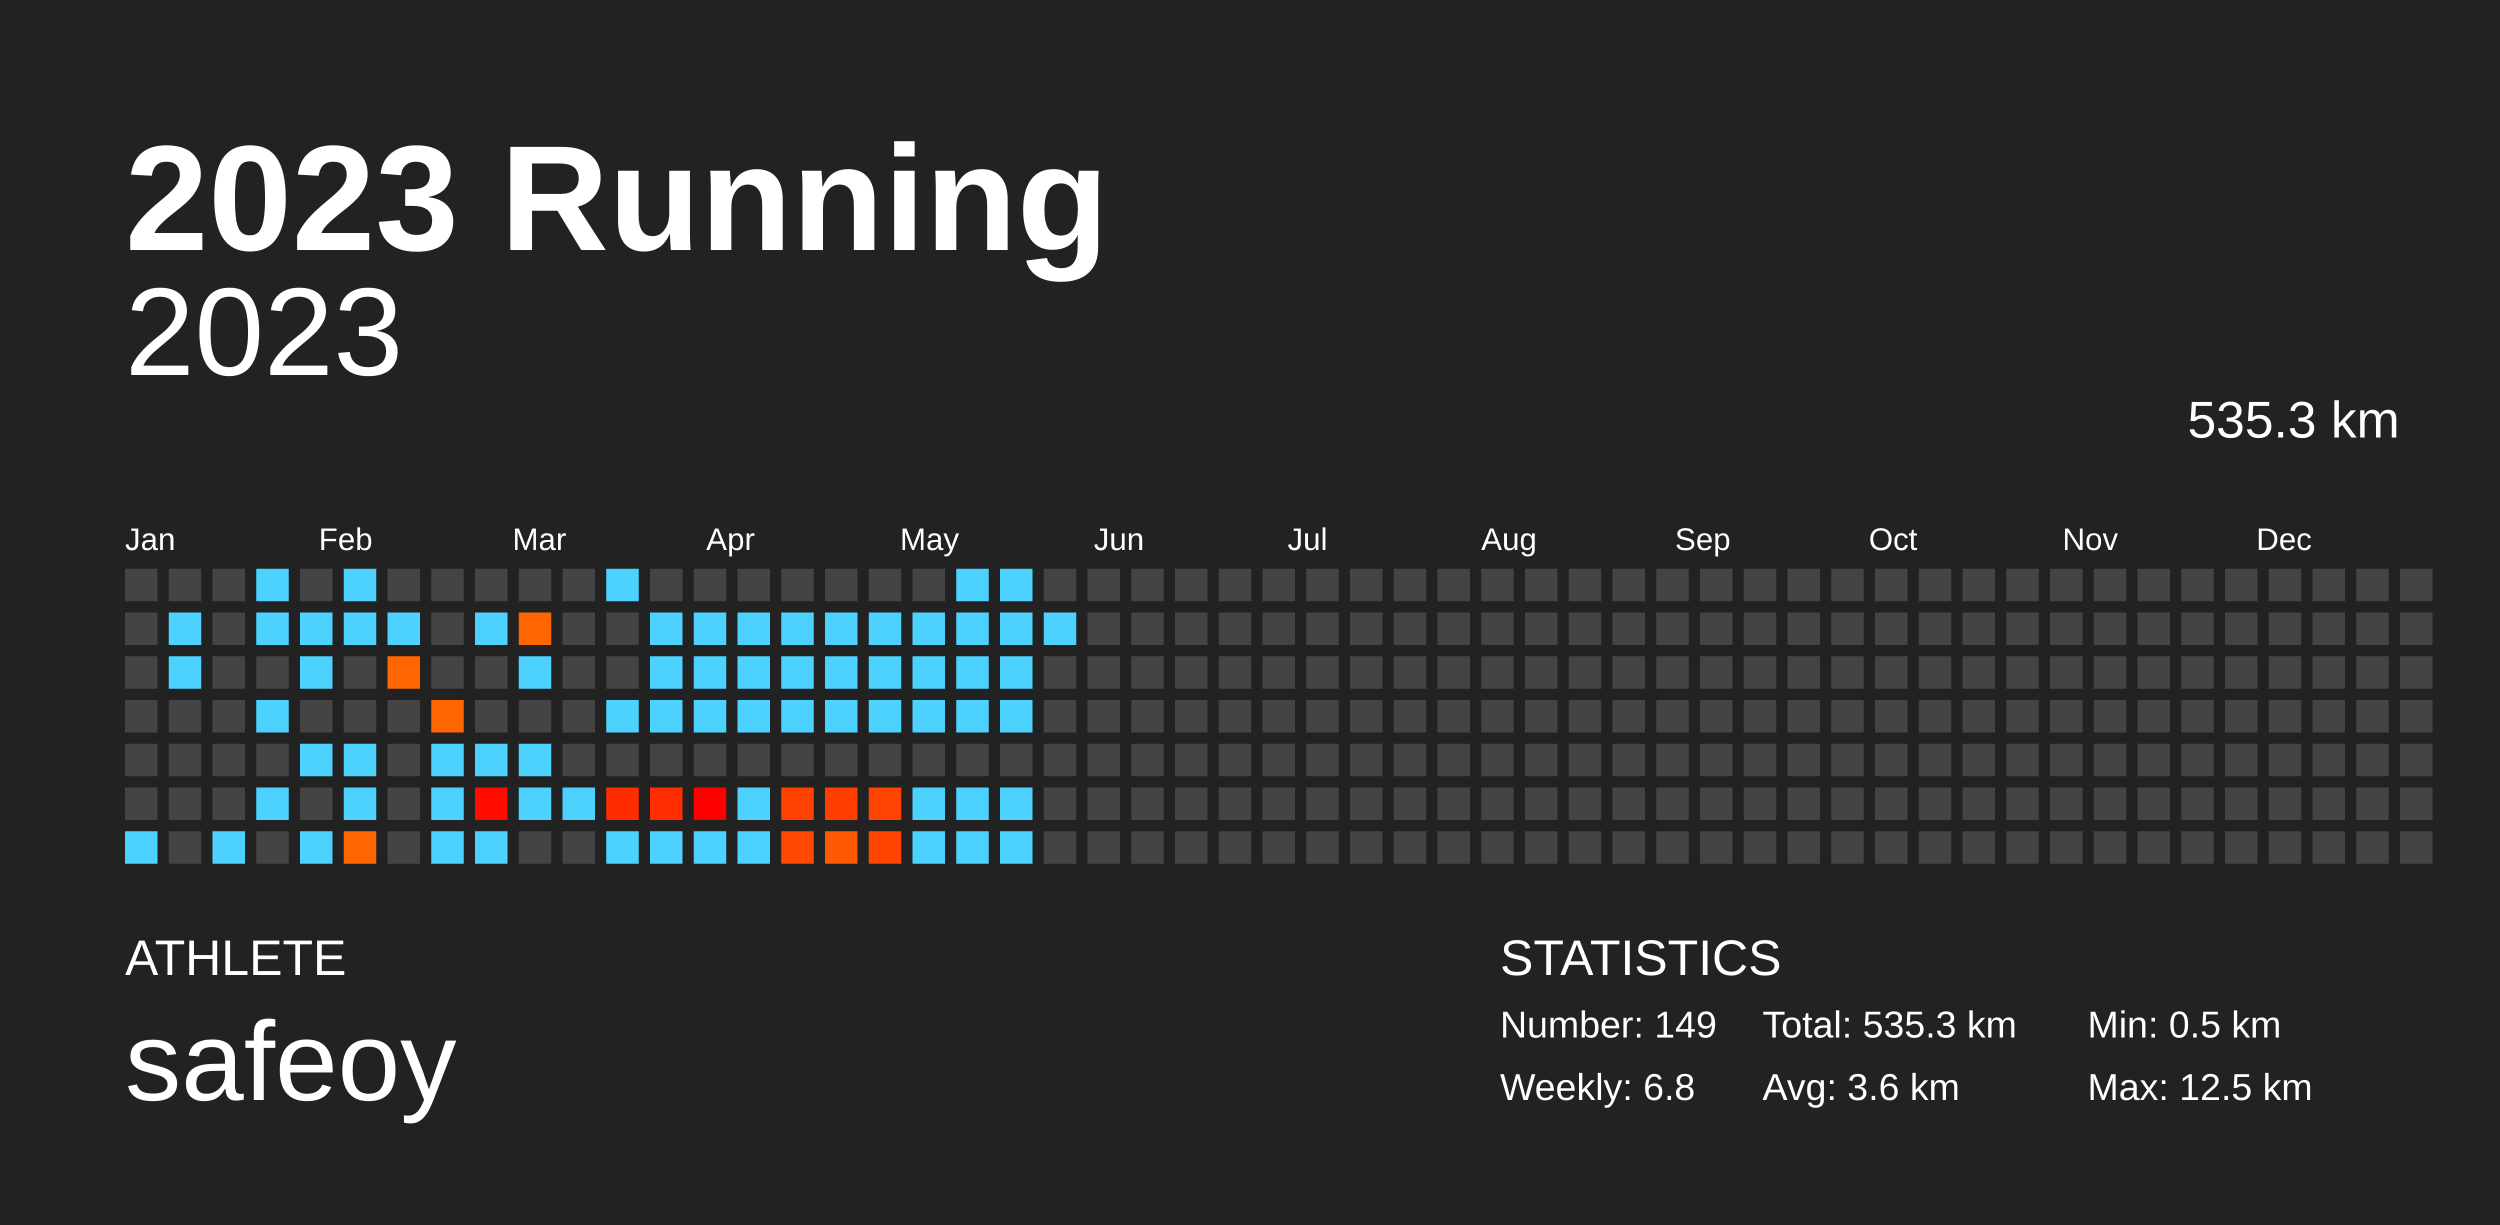
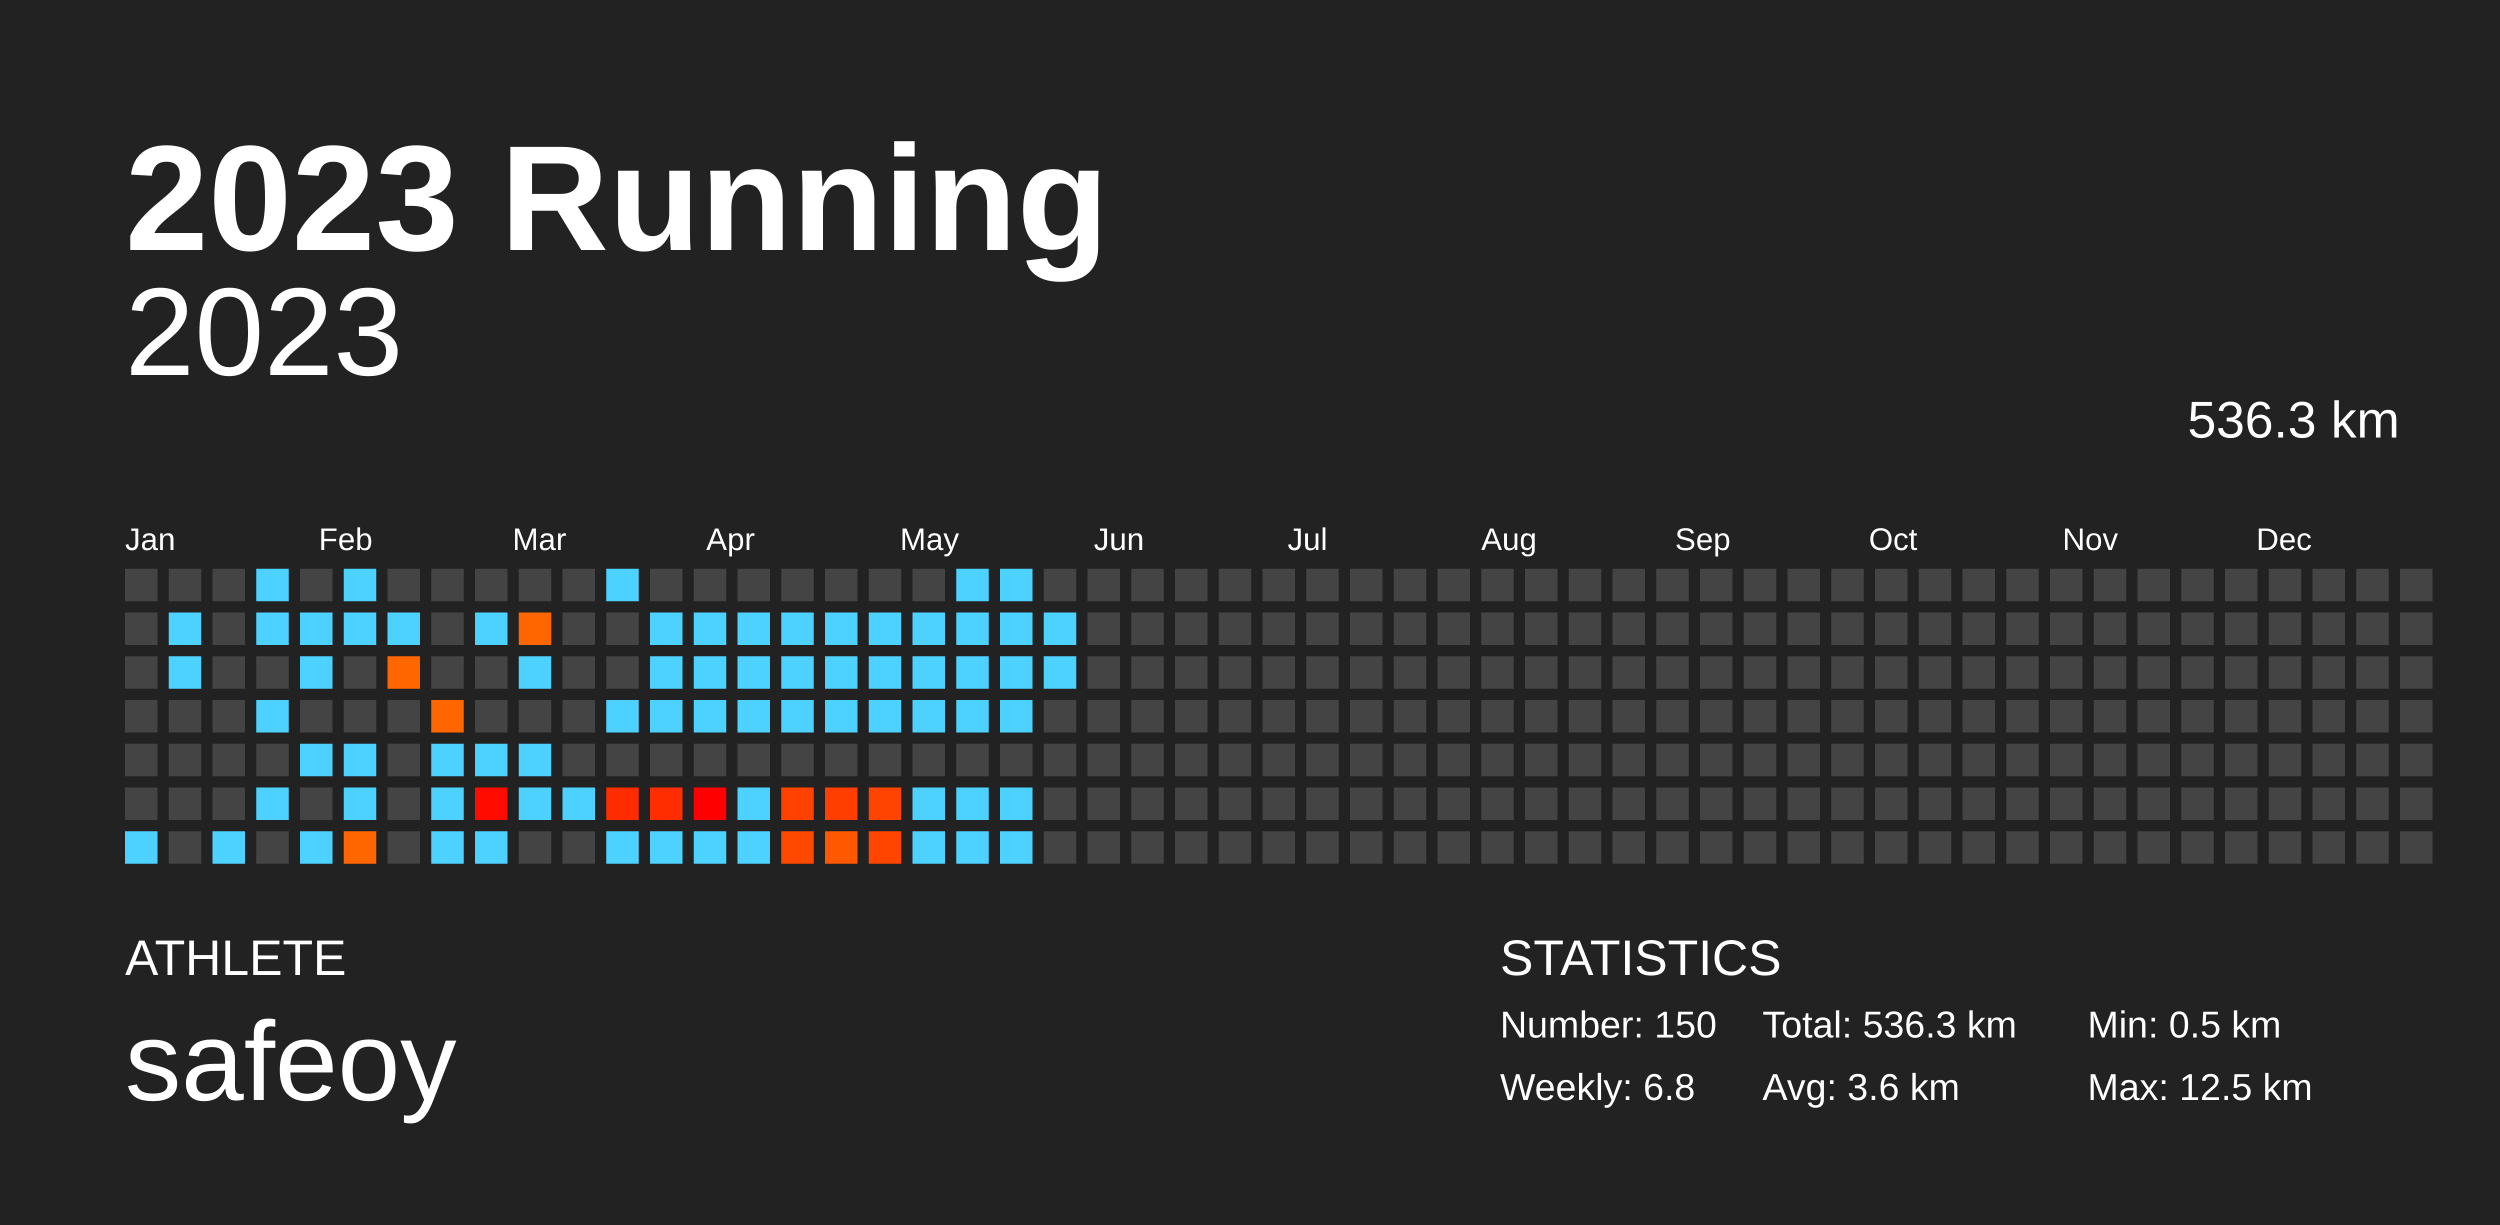
<svg xmlns="http://www.w3.org/2000/svg" baseProfile="full" height="98mm" version="1.1" viewBox="0,0,200,98" width="200mm">
  <defs />
  <rect fill="#222222" height="98" width="200" x="0" y="0" />
  <text fill="#FFFFFF" style="font-size:12px; font-family:Arial; font-weight:bold;" x="10" y="20">2023 Running</text>
  <text fill="#FFFFFF" style="font-size:4px; font-family:Arial" x="10" y="78">ATHLETE</text>
  <text fill="#FFFFFF" style="font-size:9px; font-family:Arial" x="10" y="88">safeoy</text>
  <text fill="#FFFFFF" style="font-size:4px; font-family:Arial" x="120" y="78">STATISTICS</text>
-   <text fill="#FFFFFF" style="font-size:3px; font-family:Arial" x="120" y="83">Number: 149</text>
+   <text fill="#FFFFFF" style="font-size:3px; font-family:Arial" x="120" y="83">Number: 150</text>
  <text fill="#FFFFFF" style="font-size:3px; font-family:Arial" x="120" y="88">Weekly: 6.8</text>
-   <text fill="#FFFFFF" style="font-size:3px; font-family:Arial" x="141" y="83">Total: 535.3 km</text>
+   <text fill="#FFFFFF" style="font-size:3px; font-family:Arial" x="141" y="83">Total: 536.3 km</text>
  <text fill="#FFFFFF" style="font-size:3px; font-family:Arial" x="141" y="88">Avg: 3.6 km</text>
  <text fill="#FFFFFF" style="font-size:3px; font-family:Arial" x="167" y="83">Min: 0.5 km</text>
  <text fill="#FFFFFF" style="font-size:3px; font-family:Arial" x="167" y="88">Max: 12.5 km</text>
  <text alignment-baseline="hanging" fill="#FFFFFF" style="font-size:10.0px; font-family:Arial;" x="10" y="30">2023</text>
-   <text alignment-baseline="hanging" fill="#FFFFFF" style="font-size:4.125px; font-family:Arial;" x="175" y="35">535.3 km</text>
+   <text alignment-baseline="hanging" fill="#FFFFFF" style="font-size:4.125px; font-family:Arial;" x="175" y="35">536.3 km</text>
  <text fill="#FFFFFF" style="font-size:2.5px; font-family:Arial" x="10.0" y="44">Jan</text>
  <text fill="#FFFFFF" style="font-size:2.5px; font-family:Arial" x="25.5" y="44">Feb</text>
  <text fill="#FFFFFF" style="font-size:2.5px; font-family:Arial" x="41.0" y="44">Mar</text>
  <text fill="#FFFFFF" style="font-size:2.5px; font-family:Arial" x="56.5" y="44">Apr</text>
  <text fill="#FFFFFF" style="font-size:2.5px; font-family:Arial" x="72.0" y="44">May</text>
  <text fill="#FFFFFF" style="font-size:2.5px; font-family:Arial" x="87.5" y="44">Jun</text>
  <text fill="#FFFFFF" style="font-size:2.5px; font-family:Arial" x="103.0" y="44">Jul</text>
  <text fill="#FFFFFF" style="font-size:2.5px; font-family:Arial" x="118.5" y="44">Aug</text>
  <text fill="#FFFFFF" style="font-size:2.5px; font-family:Arial" x="134.0" y="44">Sep</text>
  <text fill="#FFFFFF" style="font-size:2.5px; font-family:Arial" x="149.5" y="44">Oct</text>
  <text fill="#FFFFFF" style="font-size:2.5px; font-family:Arial" x="165.0" y="44">Nov</text>
  <text fill="#FFFFFF" style="font-size:2.5px; font-family:Arial" x="180.5" y="44">Dec</text>
  <rect fill="#444444" height="2.6" width="2.6" x="10.0" y="45.5" />
  <rect fill="#444444" height="2.6" width="2.6" x="10.0" y="49.0" />
  <rect fill="#444444" height="2.6" width="2.6" x="10.0" y="52.5" />
  <rect fill="#444444" height="2.6" width="2.6" x="10.0" y="56.0" />
  <rect fill="#444444" height="2.6" width="2.6" x="10.0" y="59.5" />
  <rect fill="#444444" height="2.6" width="2.6" x="10.0" y="63.0" />
  <rect fill="#4dd2ff" height="2.6" width="2.6" x="10.0" y="66.5" />
  <rect fill="#444444" height="2.6" width="2.6" x="13.5" y="45.5" />
  <rect fill="#4dd2ff" height="2.6" width="2.6" x="13.5" y="49.0" />
  <rect fill="#4dd2ff" height="2.6" width="2.6" x="13.5" y="52.5" />
  <rect fill="#444444" height="2.6" width="2.6" x="13.5" y="56.0" />
  <rect fill="#444444" height="2.6" width="2.6" x="13.5" y="59.5" />
  <rect fill="#444444" height="2.6" width="2.6" x="13.5" y="63.0" />
  <rect fill="#444444" height="2.6" width="2.6" x="13.5" y="66.5" />
  <rect fill="#444444" height="2.6" width="2.6" x="17.0" y="45.5" />
  <rect fill="#444444" height="2.6" width="2.6" x="17.0" y="49.0" />
  <rect fill="#444444" height="2.6" width="2.6" x="17.0" y="52.5" />
  <rect fill="#444444" height="2.6" width="2.6" x="17.0" y="56.0" />
  <rect fill="#444444" height="2.6" width="2.6" x="17.0" y="59.5" />
  <rect fill="#444444" height="2.6" width="2.6" x="17.0" y="63.0" />
  <rect fill="#4dd2ff" height="2.6" width="2.6" x="17.0" y="66.5" />
  <rect fill="#4dd2ff" height="2.6" width="2.6" x="20.5" y="45.5" />
  <rect fill="#4dd2ff" height="2.6" width="2.6" x="20.5" y="49.0" />
  <rect fill="#444444" height="2.6" width="2.6" x="20.5" y="52.5" />
  <rect fill="#4dd2ff" height="2.6" width="2.6" x="20.5" y="56.0" />
  <rect fill="#444444" height="2.6" width="2.6" x="20.5" y="59.5" />
  <rect fill="#4dd2ff" height="2.6" width="2.6" x="20.5" y="63.0" />
  <rect fill="#444444" height="2.6" width="2.6" x="20.5" y="66.5" />
  <rect fill="#444444" height="2.6" width="2.6" x="24.0" y="45.5" />
  <rect fill="#4dd2ff" height="2.6" width="2.6" x="24.0" y="49.0" />
  <rect fill="#4dd2ff" height="2.6" width="2.6" x="24.0" y="52.5" />
  <rect fill="#444444" height="2.6" width="2.6" x="24.0" y="56.0" />
  <rect fill="#4dd2ff" height="2.6" width="2.6" x="24.0" y="59.5" />
  <rect fill="#444444" height="2.6" width="2.6" x="24.0" y="63.0" />
  <rect fill="#4dd2ff" height="2.6" width="2.6" x="24.0" y="66.5" />
  <rect fill="#4dd2ff" height="2.6" width="2.6" x="27.5" y="45.5" />
  <rect fill="#4dd2ff" height="2.6" width="2.6" x="27.5" y="49.0" />
  <rect fill="#444444" height="2.6" width="2.6" x="27.5" y="52.5" />
  <rect fill="#444444" height="2.6" width="2.6" x="27.5" y="56.0" />
  <rect fill="#4dd2ff" height="2.6" width="2.6" x="27.5" y="59.5" />
  <rect fill="#4dd2ff" height="2.6" width="2.6" x="27.5" y="63.0" />
  <rect fill="#ff6600" height="2.6" width="2.6" x="27.5" y="66.5" />
  <rect fill="#444444" height="2.6" width="2.6" x="31.0" y="45.5" />
  <rect fill="#4dd2ff" height="2.6" width="2.6" x="31.0" y="49.0" />
  <rect fill="#ff6600" height="2.6" width="2.6" x="31.0" y="52.5" />
  <rect fill="#444444" height="2.6" width="2.6" x="31.0" y="56.0" />
  <rect fill="#444444" height="2.6" width="2.6" x="31.0" y="59.5" />
  <rect fill="#444444" height="2.6" width="2.6" x="31.0" y="63.0" />
  <rect fill="#444444" height="2.6" width="2.6" x="31.0" y="66.5" />
  <rect fill="#444444" height="2.6" width="2.6" x="34.5" y="45.5" />
  <rect fill="#444444" height="2.6" width="2.6" x="34.5" y="49.0" />
  <rect fill="#444444" height="2.6" width="2.6" x="34.5" y="52.5" />
  <rect fill="#ff6600" height="2.6" width="2.6" x="34.5" y="56.0" />
  <rect fill="#4dd2ff" height="2.6" width="2.6" x="34.5" y="59.5" />
  <rect fill="#4dd2ff" height="2.6" width="2.6" x="34.5" y="63.0" />
  <rect fill="#4dd2ff" height="2.6" width="2.6" x="34.5" y="66.5" />
  <rect fill="#444444" height="2.6" width="2.6" x="38.0" y="45.5" />
  <rect fill="#4dd2ff" height="2.6" width="2.6" x="38.0" y="49.0" />
  <rect fill="#444444" height="2.6" width="2.6" x="38.0" y="52.5" />
  <rect fill="#444444" height="2.6" width="2.6" x="38.0" y="56.0" />
  <rect fill="#4dd2ff" height="2.6" width="2.6" x="38.0" y="59.5" />
  <rect fill="#ff0b00" height="2.6" width="2.6" x="38.0" y="63.0" />
  <rect fill="#4dd2ff" height="2.6" width="2.6" x="38.0" y="66.5" />
  <rect fill="#444444" height="2.6" width="2.6" x="41.5" y="45.5" />
  <rect fill="#ff6600" height="2.6" width="2.6" x="41.5" y="49.0" />
  <rect fill="#4dd2ff" height="2.6" width="2.6" x="41.5" y="52.5" />
  <rect fill="#444444" height="2.6" width="2.6" x="41.5" y="56.0" />
  <rect fill="#4dd2ff" height="2.6" width="2.6" x="41.5" y="59.5" />
  <rect fill="#4dd2ff" height="2.6" width="2.6" x="41.5" y="63.0" />
  <rect fill="#444444" height="2.6" width="2.6" x="41.5" y="66.5" />
  <rect fill="#444444" height="2.6" width="2.6" x="45.0" y="45.5" />
  <rect fill="#444444" height="2.6" width="2.6" x="45.0" y="49.0" />
  <rect fill="#444444" height="2.6" width="2.6" x="45.0" y="52.5" />
  <rect fill="#444444" height="2.6" width="2.6" x="45.0" y="56.0" />
  <rect fill="#444444" height="2.6" width="2.6" x="45.0" y="59.5" />
  <rect fill="#4dd2ff" height="2.6" width="2.6" x="45.0" y="63.0" />
  <rect fill="#444444" height="2.6" width="2.6" x="45.0" y="66.5" />
  <rect fill="#4dd2ff" height="2.6" width="2.6" x="48.5" y="45.5" />
  <rect fill="#444444" height="2.6" width="2.6" x="48.5" y="49.0" />
  <rect fill="#444444" height="2.6" width="2.6" x="48.5" y="52.5" />
  <rect fill="#4dd2ff" height="2.6" width="2.6" x="48.5" y="56.0" />
  <rect fill="#444444" height="2.6" width="2.6" x="48.5" y="59.5" />
  <rect fill="#ff2c00" height="2.6" width="2.6" x="48.5" y="63.0" />
  <rect fill="#4dd2ff" height="2.6" width="2.6" x="48.5" y="66.5" />
  <rect fill="#444444" height="2.6" width="2.6" x="52.0" y="45.5" />
  <rect fill="#4dd2ff" height="2.6" width="2.6" x="52.0" y="49.0" />
  <rect fill="#4dd2ff" height="2.6" width="2.6" x="52.0" y="52.5" />
  <rect fill="#4dd2ff" height="2.6" width="2.6" x="52.0" y="56.0" />
  <rect fill="#444444" height="2.6" width="2.6" x="52.0" y="59.5" />
  <rect fill="#ff2d00" height="2.6" width="2.6" x="52.0" y="63.0" />
  <rect fill="#4dd2ff" height="2.6" width="2.6" x="52.0" y="66.5" />
  <rect fill="#444444" height="2.6" width="2.6" x="55.5" y="45.5" />
  <rect fill="#4dd2ff" height="2.6" width="2.6" x="55.5" y="49.0" />
  <rect fill="#4dd2ff" height="2.6" width="2.6" x="55.5" y="52.5" />
  <rect fill="#4dd2ff" height="2.6" width="2.6" x="55.5" y="56.0" />
  <rect fill="#444444" height="2.6" width="2.6" x="55.5" y="59.5" />
  <rect fill="#ff0000" height="2.6" width="2.6" x="55.5" y="63.0" />
  <rect fill="#4dd2ff" height="2.6" width="2.6" x="55.5" y="66.5" />
  <rect fill="#444444" height="2.6" width="2.6" x="59.0" y="45.5" />
  <rect fill="#4dd2ff" height="2.6" width="2.6" x="59.0" y="49.0" />
  <rect fill="#4dd2ff" height="2.6" width="2.6" x="59.0" y="52.5" />
  <rect fill="#4dd2ff" height="2.6" width="2.6" x="59.0" y="56.0" />
  <rect fill="#444444" height="2.6" width="2.6" x="59.0" y="59.5" />
  <rect fill="#4dd2ff" height="2.6" width="2.6" x="59.0" y="63.0" />
  <rect fill="#4dd2ff" height="2.6" width="2.6" x="59.0" y="66.5" />
  <rect fill="#444444" height="2.6" width="2.6" x="62.5" y="45.5" />
  <rect fill="#4dd2ff" height="2.6" width="2.6" x="62.5" y="49.0" />
  <rect fill="#4dd2ff" height="2.6" width="2.6" x="62.5" y="52.5" />
  <rect fill="#4dd2ff" height="2.6" width="2.6" x="62.5" y="56.0" />
  <rect fill="#444444" height="2.6" width="2.6" x="62.5" y="59.5" />
  <rect fill="#ff4200" height="2.6" width="2.6" x="62.5" y="63.0" />
  <rect fill="#ff4900" height="2.6" width="2.6" x="62.5" y="66.5" />
  <rect fill="#444444" height="2.6" width="2.6" x="66.0" y="45.5" />
  <rect fill="#4dd2ff" height="2.6" width="2.6" x="66.0" y="49.0" />
  <rect fill="#4dd2ff" height="2.6" width="2.6" x="66.0" y="52.5" />
  <rect fill="#4dd2ff" height="2.6" width="2.6" x="66.0" y="56.0" />
  <rect fill="#444444" height="2.6" width="2.6" x="66.0" y="59.5" />
  <rect fill="#ff3e00" height="2.6" width="2.6" x="66.0" y="63.0" />
  <rect fill="#ff5800" height="2.6" width="2.6" x="66.0" y="66.5" />
  <rect fill="#444444" height="2.6" width="2.6" x="69.5" y="45.5" />
  <rect fill="#4dd2ff" height="2.6" width="2.6" x="69.5" y="49.0" />
  <rect fill="#4dd2ff" height="2.6" width="2.6" x="69.5" y="52.5" />
  <rect fill="#4dd2ff" height="2.6" width="2.6" x="69.5" y="56.0" />
  <rect fill="#444444" height="2.6" width="2.6" x="69.5" y="59.5" />
  <rect fill="#ff4300" height="2.6" width="2.6" x="69.5" y="63.0" />
  <rect fill="#ff4500" height="2.6" width="2.6" x="69.5" y="66.5" />
  <rect fill="#444444" height="2.6" width="2.6" x="73.0" y="45.5" />
  <rect fill="#4dd2ff" height="2.6" width="2.6" x="73.0" y="49.0" />
  <rect fill="#4dd2ff" height="2.6" width="2.6" x="73.0" y="52.5" />
  <rect fill="#4dd2ff" height="2.6" width="2.6" x="73.0" y="56.0" />
  <rect fill="#444444" height="2.6" width="2.6" x="73.0" y="59.5" />
  <rect fill="#4dd2ff" height="2.6" width="2.6" x="73.0" y="63.0" />
  <rect fill="#4dd2ff" height="2.6" width="2.6" x="73.0" y="66.5" />
  <rect fill="#4dd2ff" height="2.6" width="2.6" x="76.5" y="45.5" />
  <rect fill="#4dd2ff" height="2.6" width="2.6" x="76.5" y="49.0" />
  <rect fill="#4dd2ff" height="2.6" width="2.6" x="76.5" y="52.5" />
  <rect fill="#4dd2ff" height="2.6" width="2.6" x="76.5" y="56.0" />
  <rect fill="#444444" height="2.6" width="2.6" x="76.5" y="59.5" />
  <rect fill="#4dd2ff" height="2.6" width="2.6" x="76.5" y="63.0" />
  <rect fill="#4dd2ff" height="2.6" width="2.6" x="76.5" y="66.5" />
  <rect fill="#4dd2ff" height="2.6" width="2.6" x="80.0" y="45.5" />
  <rect fill="#4dd2ff" height="2.6" width="2.6" x="80.0" y="49.0" />
  <rect fill="#4dd2ff" height="2.6" width="2.6" x="80.0" y="52.5" />
  <rect fill="#4dd2ff" height="2.6" width="2.6" x="80.0" y="56.0" />
  <rect fill="#444444" height="2.6" width="2.6" x="80.0" y="59.5" />
  <rect fill="#4dd2ff" height="2.6" width="2.6" x="80.0" y="63.0" />
  <rect fill="#4dd2ff" height="2.6" width="2.6" x="80.0" y="66.5" />
  <rect fill="#444444" height="2.6" width="2.6" x="83.5" y="45.5" />
  <rect fill="#4dd2ff" height="2.6" width="2.6" x="83.5" y="49.0" />
-   <rect fill="#444444" height="2.6" width="2.6" x="83.5" y="52.5" />
+   <rect fill="#4dd2ff" height="2.6" width="2.6" x="83.5" y="52.5" />
  <rect fill="#444444" height="2.6" width="2.6" x="83.5" y="56.0" />
  <rect fill="#444444" height="2.6" width="2.6" x="83.5" y="59.5" />
  <rect fill="#444444" height="2.6" width="2.6" x="83.5" y="63.0" />
  <rect fill="#444444" height="2.6" width="2.6" x="83.5" y="66.5" />
  <rect fill="#444444" height="2.6" width="2.6" x="87.0" y="45.5" />
  <rect fill="#444444" height="2.6" width="2.6" x="87.0" y="49.0" />
  <rect fill="#444444" height="2.6" width="2.6" x="87.0" y="52.5" />
  <rect fill="#444444" height="2.6" width="2.6" x="87.0" y="56.0" />
  <rect fill="#444444" height="2.6" width="2.6" x="87.0" y="59.5" />
  <rect fill="#444444" height="2.6" width="2.6" x="87.0" y="63.0" />
  <rect fill="#444444" height="2.6" width="2.6" x="87.0" y="66.5" />
  <rect fill="#444444" height="2.6" width="2.6" x="90.5" y="45.5" />
  <rect fill="#444444" height="2.6" width="2.6" x="90.5" y="49.0" />
  <rect fill="#444444" height="2.6" width="2.6" x="90.5" y="52.5" />
  <rect fill="#444444" height="2.6" width="2.6" x="90.5" y="56.0" />
  <rect fill="#444444" height="2.6" width="2.6" x="90.5" y="59.5" />
  <rect fill="#444444" height="2.6" width="2.6" x="90.5" y="63.0" />
  <rect fill="#444444" height="2.6" width="2.6" x="90.5" y="66.5" />
  <rect fill="#444444" height="2.6" width="2.6" x="94.0" y="45.5" />
  <rect fill="#444444" height="2.6" width="2.6" x="94.0" y="49.0" />
  <rect fill="#444444" height="2.6" width="2.6" x="94.0" y="52.5" />
  <rect fill="#444444" height="2.6" width="2.6" x="94.0" y="56.0" />
  <rect fill="#444444" height="2.6" width="2.6" x="94.0" y="59.5" />
  <rect fill="#444444" height="2.6" width="2.6" x="94.0" y="63.0" />
  <rect fill="#444444" height="2.6" width="2.6" x="94.0" y="66.5" />
  <rect fill="#444444" height="2.6" width="2.6" x="97.5" y="45.5" />
  <rect fill="#444444" height="2.6" width="2.6" x="97.5" y="49.0" />
  <rect fill="#444444" height="2.6" width="2.6" x="97.5" y="52.5" />
  <rect fill="#444444" height="2.6" width="2.6" x="97.5" y="56.0" />
  <rect fill="#444444" height="2.6" width="2.6" x="97.5" y="59.5" />
  <rect fill="#444444" height="2.6" width="2.6" x="97.5" y="63.0" />
  <rect fill="#444444" height="2.6" width="2.6" x="97.5" y="66.5" />
  <rect fill="#444444" height="2.6" width="2.6" x="101.0" y="45.5" />
  <rect fill="#444444" height="2.6" width="2.6" x="101.0" y="49.0" />
  <rect fill="#444444" height="2.6" width="2.6" x="101.0" y="52.5" />
  <rect fill="#444444" height="2.6" width="2.6" x="101.0" y="56.0" />
  <rect fill="#444444" height="2.6" width="2.6" x="101.0" y="59.5" />
  <rect fill="#444444" height="2.6" width="2.6" x="101.0" y="63.0" />
  <rect fill="#444444" height="2.6" width="2.6" x="101.0" y="66.5" />
  <rect fill="#444444" height="2.6" width="2.6" x="104.5" y="45.5" />
  <rect fill="#444444" height="2.6" width="2.6" x="104.5" y="49.0" />
  <rect fill="#444444" height="2.6" width="2.6" x="104.5" y="52.5" />
  <rect fill="#444444" height="2.6" width="2.6" x="104.5" y="56.0" />
  <rect fill="#444444" height="2.6" width="2.6" x="104.5" y="59.5" />
  <rect fill="#444444" height="2.6" width="2.6" x="104.5" y="63.0" />
  <rect fill="#444444" height="2.6" width="2.6" x="104.5" y="66.5" />
  <rect fill="#444444" height="2.6" width="2.6" x="108.0" y="45.5" />
  <rect fill="#444444" height="2.6" width="2.6" x="108.0" y="49.0" />
  <rect fill="#444444" height="2.6" width="2.6" x="108.0" y="52.5" />
  <rect fill="#444444" height="2.6" width="2.6" x="108.0" y="56.0" />
  <rect fill="#444444" height="2.6" width="2.6" x="108.0" y="59.5" />
  <rect fill="#444444" height="2.6" width="2.6" x="108.0" y="63.0" />
  <rect fill="#444444" height="2.6" width="2.6" x="108.0" y="66.5" />
  <rect fill="#444444" height="2.6" width="2.6" x="111.5" y="45.5" />
  <rect fill="#444444" height="2.6" width="2.6" x="111.5" y="49.0" />
  <rect fill="#444444" height="2.6" width="2.6" x="111.5" y="52.5" />
  <rect fill="#444444" height="2.6" width="2.6" x="111.5" y="56.0" />
  <rect fill="#444444" height="2.6" width="2.6" x="111.5" y="59.5" />
  <rect fill="#444444" height="2.6" width="2.6" x="111.5" y="63.0" />
  <rect fill="#444444" height="2.6" width="2.6" x="111.5" y="66.5" />
  <rect fill="#444444" height="2.6" width="2.6" x="115.0" y="45.5" />
  <rect fill="#444444" height="2.6" width="2.6" x="115.0" y="49.0" />
  <rect fill="#444444" height="2.6" width="2.6" x="115.0" y="52.5" />
  <rect fill="#444444" height="2.6" width="2.6" x="115.0" y="56.0" />
  <rect fill="#444444" height="2.6" width="2.6" x="115.0" y="59.5" />
  <rect fill="#444444" height="2.6" width="2.6" x="115.0" y="63.0" />
  <rect fill="#444444" height="2.6" width="2.6" x="115.0" y="66.5" />
  <rect fill="#444444" height="2.6" width="2.6" x="118.5" y="45.5" />
  <rect fill="#444444" height="2.6" width="2.6" x="118.5" y="49.0" />
  <rect fill="#444444" height="2.6" width="2.6" x="118.5" y="52.5" />
  <rect fill="#444444" height="2.6" width="2.6" x="118.5" y="56.0" />
  <rect fill="#444444" height="2.6" width="2.6" x="118.5" y="59.5" />
  <rect fill="#444444" height="2.6" width="2.6" x="118.5" y="63.0" />
  <rect fill="#444444" height="2.6" width="2.6" x="118.5" y="66.5" />
  <rect fill="#444444" height="2.6" width="2.6" x="122.0" y="45.5" />
  <rect fill="#444444" height="2.6" width="2.6" x="122.0" y="49.0" />
  <rect fill="#444444" height="2.6" width="2.6" x="122.0" y="52.5" />
  <rect fill="#444444" height="2.6" width="2.6" x="122.0" y="56.0" />
  <rect fill="#444444" height="2.6" width="2.6" x="122.0" y="59.5" />
  <rect fill="#444444" height="2.6" width="2.6" x="122.0" y="63.0" />
  <rect fill="#444444" height="2.6" width="2.6" x="122.0" y="66.5" />
  <rect fill="#444444" height="2.6" width="2.6" x="125.5" y="45.5" />
  <rect fill="#444444" height="2.6" width="2.6" x="125.5" y="49.0" />
  <rect fill="#444444" height="2.6" width="2.6" x="125.5" y="52.5" />
  <rect fill="#444444" height="2.6" width="2.6" x="125.5" y="56.0" />
  <rect fill="#444444" height="2.6" width="2.6" x="125.5" y="59.5" />
  <rect fill="#444444" height="2.6" width="2.6" x="125.5" y="63.0" />
  <rect fill="#444444" height="2.6" width="2.6" x="125.5" y="66.5" />
  <rect fill="#444444" height="2.6" width="2.6" x="129.0" y="45.5" />
  <rect fill="#444444" height="2.6" width="2.6" x="129.0" y="49.0" />
  <rect fill="#444444" height="2.6" width="2.6" x="129.0" y="52.5" />
  <rect fill="#444444" height="2.6" width="2.6" x="129.0" y="56.0" />
  <rect fill="#444444" height="2.6" width="2.6" x="129.0" y="59.5" />
  <rect fill="#444444" height="2.6" width="2.6" x="129.0" y="63.0" />
  <rect fill="#444444" height="2.6" width="2.6" x="129.0" y="66.5" />
  <rect fill="#444444" height="2.6" width="2.6" x="132.5" y="45.5" />
  <rect fill="#444444" height="2.6" width="2.6" x="132.5" y="49.0" />
  <rect fill="#444444" height="2.6" width="2.6" x="132.5" y="52.5" />
  <rect fill="#444444" height="2.6" width="2.6" x="132.5" y="56.0" />
  <rect fill="#444444" height="2.6" width="2.6" x="132.5" y="59.5" />
  <rect fill="#444444" height="2.6" width="2.6" x="132.5" y="63.0" />
  <rect fill="#444444" height="2.6" width="2.6" x="132.5" y="66.5" />
  <rect fill="#444444" height="2.6" width="2.6" x="136.0" y="45.5" />
  <rect fill="#444444" height="2.6" width="2.6" x="136.0" y="49.0" />
  <rect fill="#444444" height="2.6" width="2.6" x="136.0" y="52.5" />
  <rect fill="#444444" height="2.6" width="2.6" x="136.0" y="56.0" />
  <rect fill="#444444" height="2.6" width="2.6" x="136.0" y="59.5" />
  <rect fill="#444444" height="2.6" width="2.6" x="136.0" y="63.0" />
  <rect fill="#444444" height="2.6" width="2.6" x="136.0" y="66.5" />
  <rect fill="#444444" height="2.6" width="2.6" x="139.5" y="45.5" />
  <rect fill="#444444" height="2.6" width="2.6" x="139.5" y="49.0" />
  <rect fill="#444444" height="2.6" width="2.6" x="139.5" y="52.5" />
  <rect fill="#444444" height="2.6" width="2.6" x="139.5" y="56.0" />
  <rect fill="#444444" height="2.6" width="2.6" x="139.5" y="59.5" />
  <rect fill="#444444" height="2.6" width="2.6" x="139.5" y="63.0" />
  <rect fill="#444444" height="2.6" width="2.6" x="139.5" y="66.5" />
  <rect fill="#444444" height="2.6" width="2.6" x="143.0" y="45.5" />
  <rect fill="#444444" height="2.6" width="2.6" x="143.0" y="49.0" />
  <rect fill="#444444" height="2.6" width="2.6" x="143.0" y="52.5" />
  <rect fill="#444444" height="2.6" width="2.6" x="143.0" y="56.0" />
  <rect fill="#444444" height="2.6" width="2.6" x="143.0" y="59.5" />
  <rect fill="#444444" height="2.6" width="2.6" x="143.0" y="63.0" />
  <rect fill="#444444" height="2.6" width="2.6" x="143.0" y="66.5" />
  <rect fill="#444444" height="2.6" width="2.6" x="146.5" y="45.5" />
  <rect fill="#444444" height="2.6" width="2.6" x="146.5" y="49.0" />
  <rect fill="#444444" height="2.6" width="2.6" x="146.5" y="52.5" />
  <rect fill="#444444" height="2.6" width="2.6" x="146.5" y="56.0" />
  <rect fill="#444444" height="2.6" width="2.6" x="146.5" y="59.5" />
  <rect fill="#444444" height="2.6" width="2.6" x="146.5" y="63.0" />
  <rect fill="#444444" height="2.6" width="2.6" x="146.5" y="66.5" />
  <rect fill="#444444" height="2.6" width="2.6" x="150.0" y="45.5" />
  <rect fill="#444444" height="2.6" width="2.6" x="150.0" y="49.0" />
  <rect fill="#444444" height="2.6" width="2.6" x="150.0" y="52.5" />
  <rect fill="#444444" height="2.6" width="2.6" x="150.0" y="56.0" />
  <rect fill="#444444" height="2.6" width="2.6" x="150.0" y="59.5" />
  <rect fill="#444444" height="2.6" width="2.6" x="150.0" y="63.0" />
  <rect fill="#444444" height="2.6" width="2.6" x="150.0" y="66.5" />
  <rect fill="#444444" height="2.6" width="2.6" x="153.5" y="45.5" />
  <rect fill="#444444" height="2.6" width="2.6" x="153.5" y="49.0" />
  <rect fill="#444444" height="2.6" width="2.6" x="153.5" y="52.5" />
  <rect fill="#444444" height="2.6" width="2.6" x="153.5" y="56.0" />
  <rect fill="#444444" height="2.6" width="2.6" x="153.5" y="59.5" />
  <rect fill="#444444" height="2.6" width="2.6" x="153.5" y="63.0" />
  <rect fill="#444444" height="2.6" width="2.6" x="153.5" y="66.5" />
  <rect fill="#444444" height="2.6" width="2.6" x="157.0" y="45.5" />
  <rect fill="#444444" height="2.6" width="2.6" x="157.0" y="49.0" />
  <rect fill="#444444" height="2.6" width="2.6" x="157.0" y="52.5" />
  <rect fill="#444444" height="2.6" width="2.6" x="157.0" y="56.0" />
  <rect fill="#444444" height="2.6" width="2.6" x="157.0" y="59.5" />
  <rect fill="#444444" height="2.6" width="2.6" x="157.0" y="63.0" />
  <rect fill="#444444" height="2.6" width="2.6" x="157.0" y="66.5" />
  <rect fill="#444444" height="2.6" width="2.6" x="160.5" y="45.5" />
  <rect fill="#444444" height="2.6" width="2.6" x="160.5" y="49.0" />
  <rect fill="#444444" height="2.6" width="2.6" x="160.5" y="52.5" />
  <rect fill="#444444" height="2.6" width="2.6" x="160.5" y="56.0" />
  <rect fill="#444444" height="2.6" width="2.6" x="160.5" y="59.5" />
  <rect fill="#444444" height="2.6" width="2.6" x="160.5" y="63.0" />
  <rect fill="#444444" height="2.6" width="2.6" x="160.5" y="66.5" />
  <rect fill="#444444" height="2.6" width="2.6" x="164.0" y="45.5" />
  <rect fill="#444444" height="2.6" width="2.6" x="164.0" y="49.0" />
  <rect fill="#444444" height="2.6" width="2.6" x="164.0" y="52.5" />
  <rect fill="#444444" height="2.6" width="2.6" x="164.0" y="56.0" />
  <rect fill="#444444" height="2.6" width="2.6" x="164.0" y="59.5" />
  <rect fill="#444444" height="2.6" width="2.6" x="164.0" y="63.0" />
  <rect fill="#444444" height="2.6" width="2.6" x="164.0" y="66.5" />
  <rect fill="#444444" height="2.6" width="2.6" x="167.5" y="45.5" />
  <rect fill="#444444" height="2.6" width="2.6" x="167.5" y="49.0" />
  <rect fill="#444444" height="2.6" width="2.6" x="167.5" y="52.5" />
  <rect fill="#444444" height="2.6" width="2.6" x="167.5" y="56.0" />
  <rect fill="#444444" height="2.6" width="2.6" x="167.5" y="59.5" />
  <rect fill="#444444" height="2.6" width="2.6" x="167.5" y="63.0" />
  <rect fill="#444444" height="2.6" width="2.6" x="167.5" y="66.5" />
  <rect fill="#444444" height="2.6" width="2.6" x="171.0" y="45.5" />
  <rect fill="#444444" height="2.6" width="2.6" x="171.0" y="49.0" />
  <rect fill="#444444" height="2.6" width="2.6" x="171.0" y="52.5" />
  <rect fill="#444444" height="2.6" width="2.6" x="171.0" y="56.0" />
  <rect fill="#444444" height="2.6" width="2.6" x="171.0" y="59.5" />
  <rect fill="#444444" height="2.6" width="2.6" x="171.0" y="63.0" />
  <rect fill="#444444" height="2.6" width="2.6" x="171.0" y="66.5" />
  <rect fill="#444444" height="2.6" width="2.6" x="174.5" y="45.5" />
  <rect fill="#444444" height="2.6" width="2.6" x="174.5" y="49.0" />
  <rect fill="#444444" height="2.6" width="2.6" x="174.5" y="52.5" />
  <rect fill="#444444" height="2.6" width="2.6" x="174.5" y="56.0" />
  <rect fill="#444444" height="2.6" width="2.6" x="174.5" y="59.5" />
  <rect fill="#444444" height="2.6" width="2.6" x="174.5" y="63.0" />
  <rect fill="#444444" height="2.6" width="2.6" x="174.5" y="66.5" />
  <rect fill="#444444" height="2.6" width="2.6" x="178.0" y="45.5" />
  <rect fill="#444444" height="2.6" width="2.6" x="178.0" y="49.0" />
  <rect fill="#444444" height="2.6" width="2.6" x="178.0" y="52.5" />
  <rect fill="#444444" height="2.6" width="2.6" x="178.0" y="56.0" />
  <rect fill="#444444" height="2.6" width="2.6" x="178.0" y="59.5" />
  <rect fill="#444444" height="2.6" width="2.6" x="178.0" y="63.0" />
  <rect fill="#444444" height="2.6" width="2.6" x="178.0" y="66.5" />
  <rect fill="#444444" height="2.6" width="2.6" x="181.5" y="45.5" />
  <rect fill="#444444" height="2.6" width="2.6" x="181.5" y="49.0" />
  <rect fill="#444444" height="2.6" width="2.6" x="181.5" y="52.5" />
  <rect fill="#444444" height="2.6" width="2.6" x="181.5" y="56.0" />
  <rect fill="#444444" height="2.6" width="2.6" x="181.5" y="59.5" />
  <rect fill="#444444" height="2.6" width="2.6" x="181.5" y="63.0" />
  <rect fill="#444444" height="2.6" width="2.6" x="181.5" y="66.5" />
  <rect fill="#444444" height="2.6" width="2.6" x="185.0" y="45.5" />
  <rect fill="#444444" height="2.6" width="2.6" x="185.0" y="49.0" />
  <rect fill="#444444" height="2.6" width="2.6" x="185.0" y="52.5" />
  <rect fill="#444444" height="2.6" width="2.6" x="185.0" y="56.0" />
  <rect fill="#444444" height="2.6" width="2.6" x="185.0" y="59.5" />
  <rect fill="#444444" height="2.6" width="2.6" x="185.0" y="63.0" />
  <rect fill="#444444" height="2.6" width="2.6" x="185.0" y="66.5" />
  <rect fill="#444444" height="2.6" width="2.6" x="188.5" y="45.5" />
  <rect fill="#444444" height="2.6" width="2.6" x="188.5" y="49.0" />
  <rect fill="#444444" height="2.6" width="2.6" x="188.5" y="52.5" />
  <rect fill="#444444" height="2.6" width="2.6" x="188.5" y="56.0" />
  <rect fill="#444444" height="2.6" width="2.6" x="188.5" y="59.5" />
  <rect fill="#444444" height="2.6" width="2.6" x="188.5" y="63.0" />
  <rect fill="#444444" height="2.6" width="2.6" x="188.5" y="66.5" />
  <rect fill="#444444" height="2.6" width="2.6" x="192.0" y="45.5" />
  <rect fill="#444444" height="2.6" width="2.6" x="192.0" y="49.0" />
  <rect fill="#444444" height="2.6" width="2.6" x="192.0" y="52.5" />
  <rect fill="#444444" height="2.6" width="2.6" x="192.0" y="56.0" />
  <rect fill="#444444" height="2.6" width="2.6" x="192.0" y="59.5" />
  <rect fill="#444444" height="2.6" width="2.6" x="192.0" y="63.0" />
  <rect fill="#444444" height="2.6" width="2.6" x="192.0" y="66.5" />
</svg>
